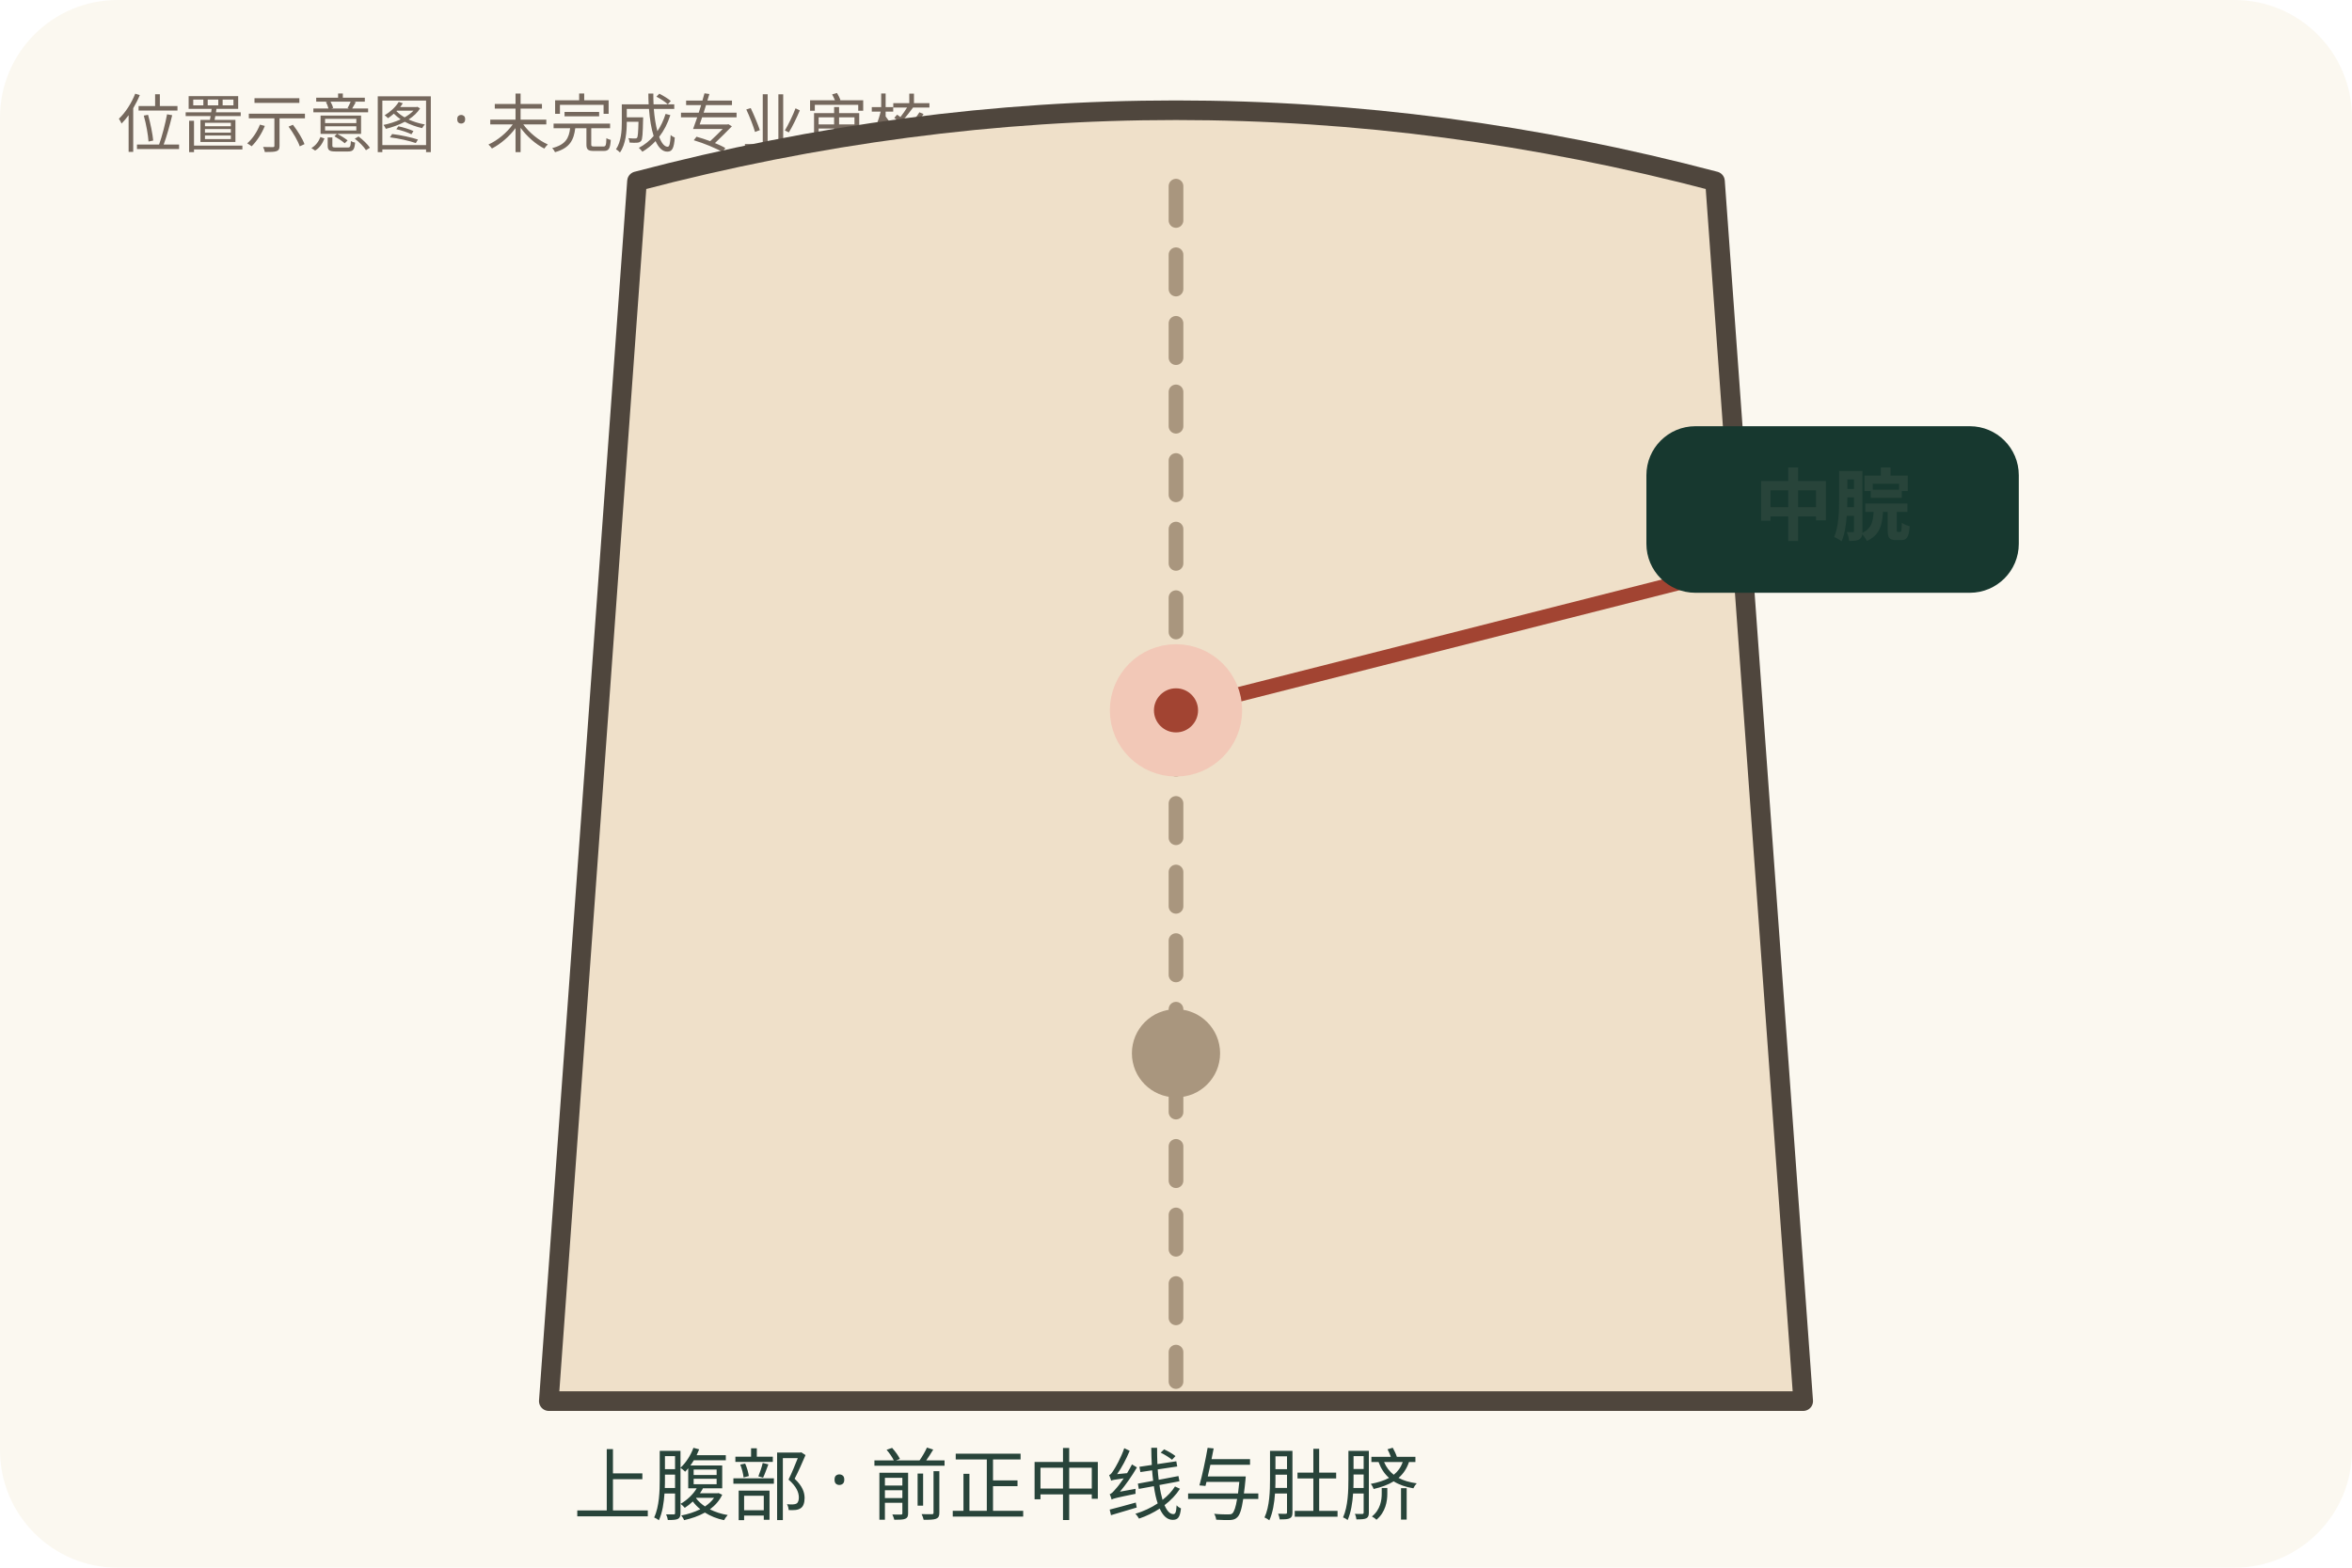
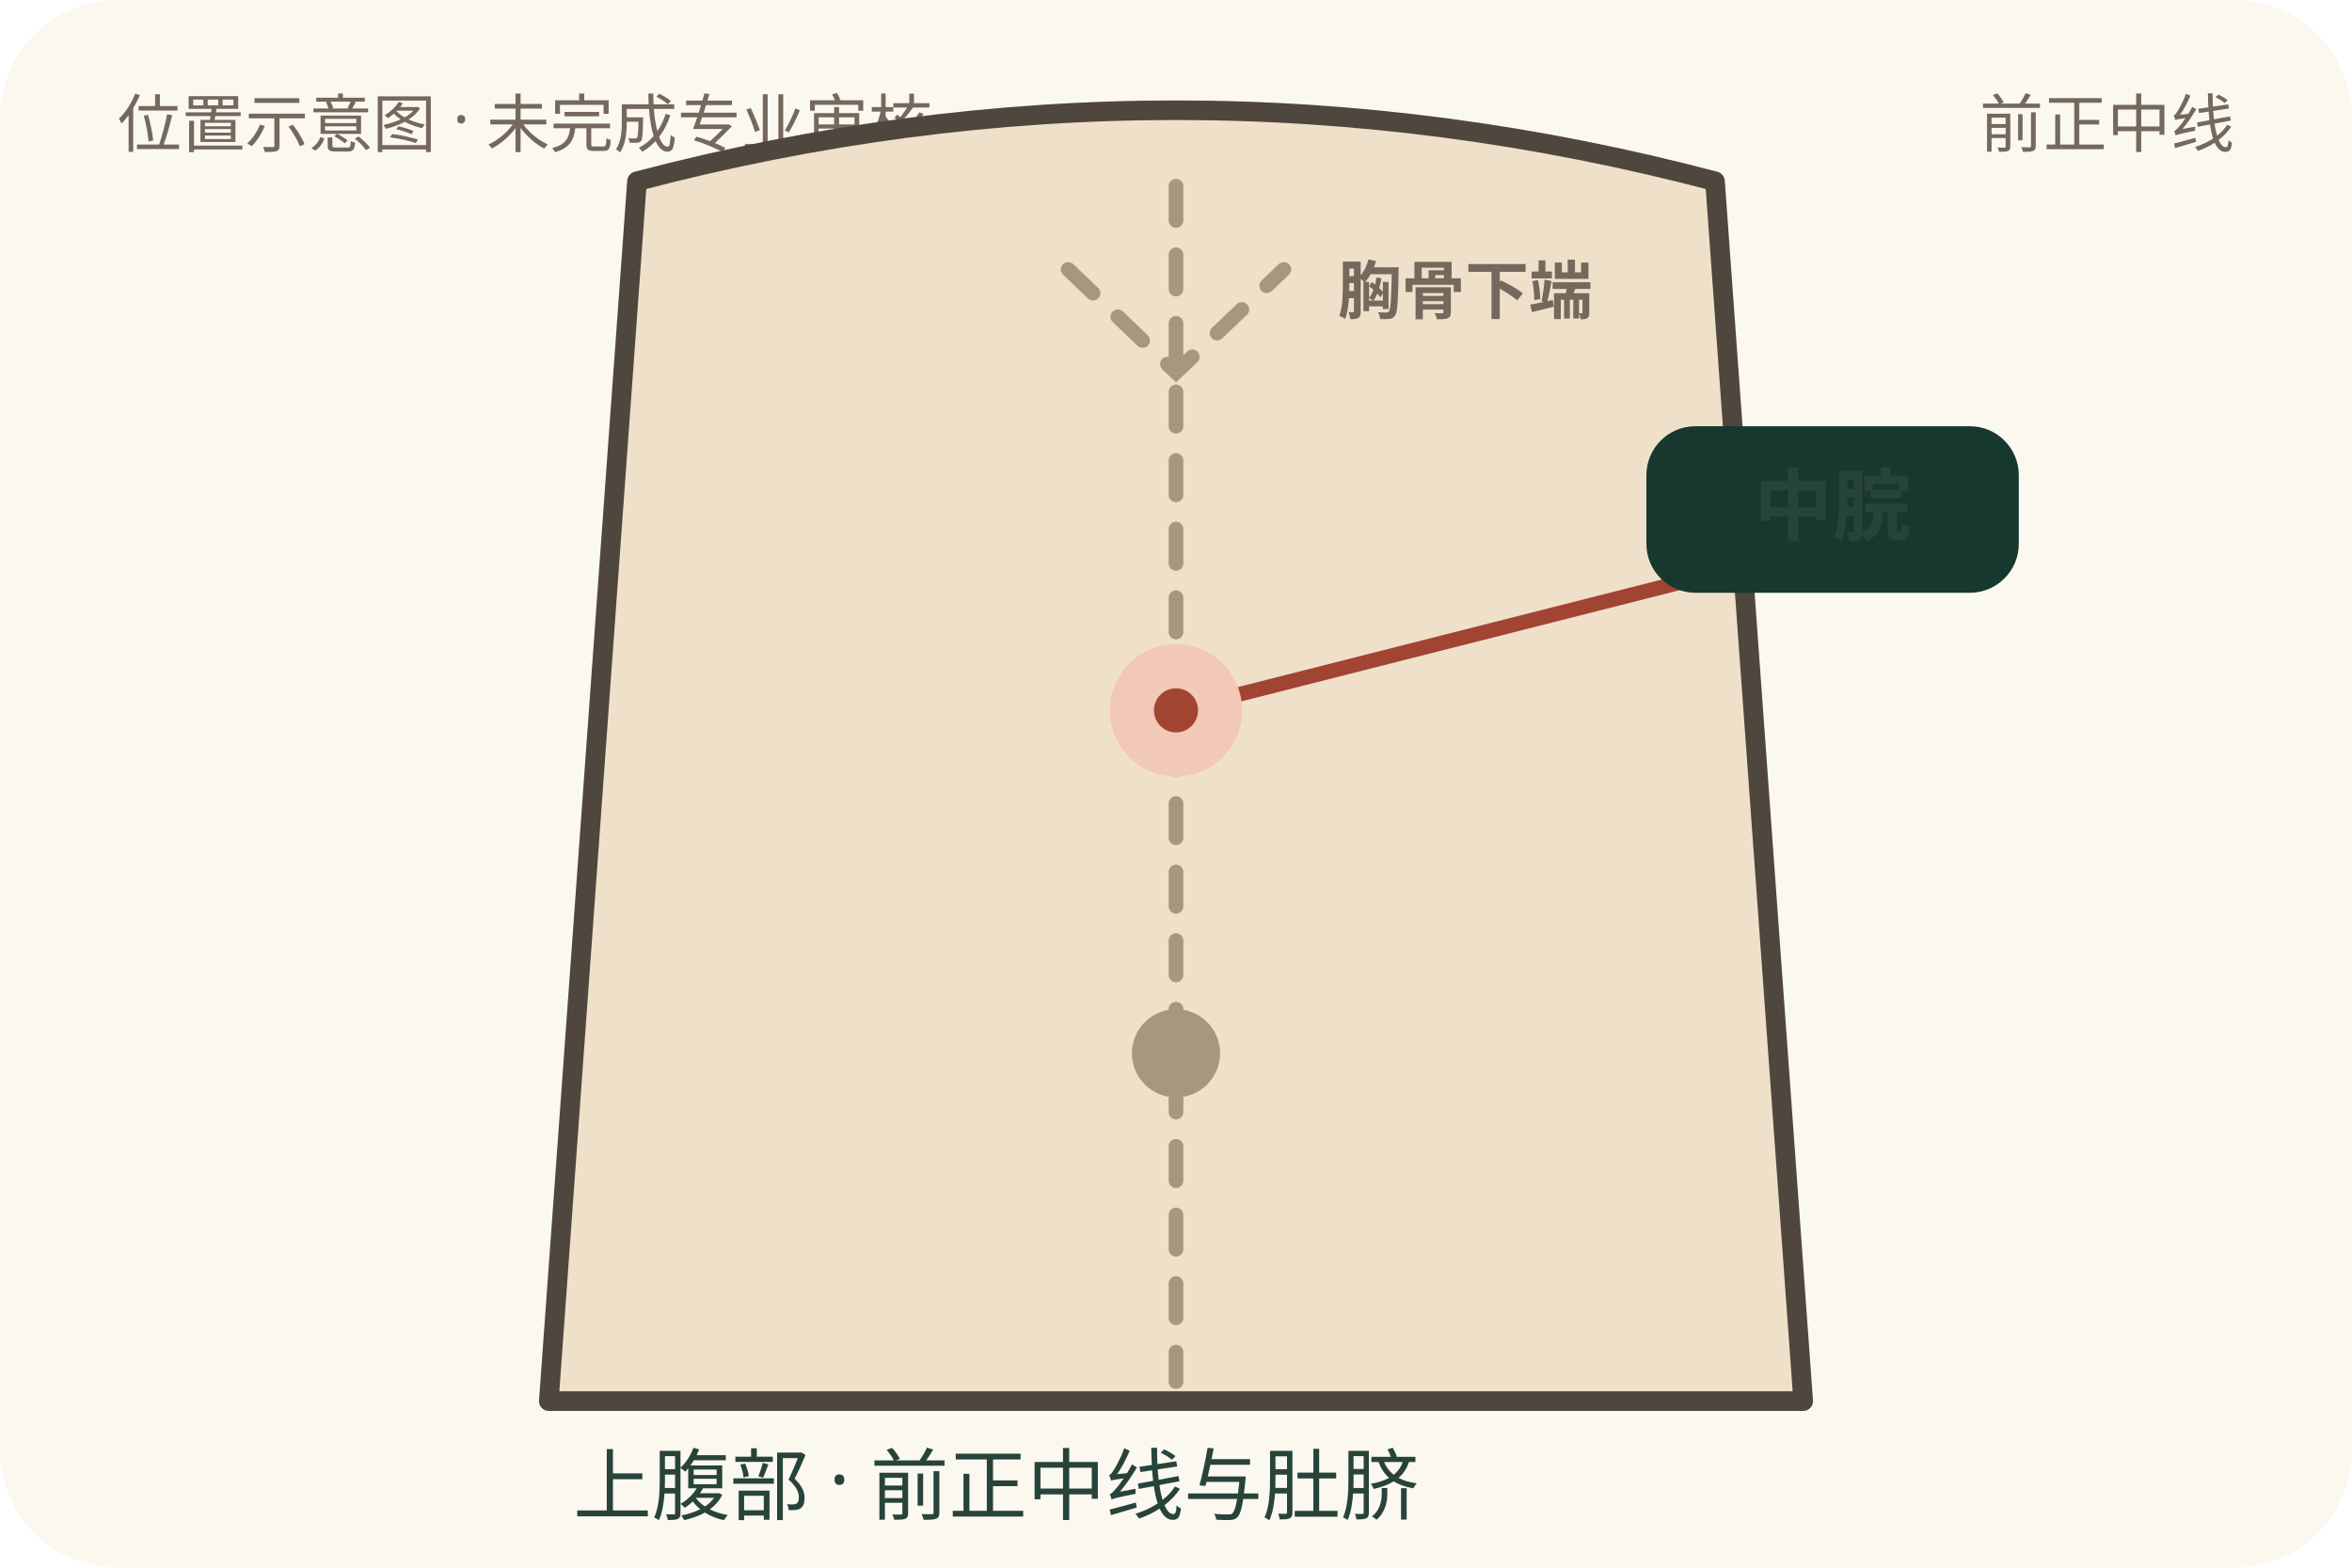
<svg xmlns="http://www.w3.org/2000/svg" viewBox="0 0 480 320" role="img" aria-labelledby="title desc">
  <style>
    .body{fill:#efe0c9;stroke:#4f463d;stroke-width:4;stroke-linejoin:round}
    .landmark{fill:none;stroke:#a9967e;stroke-width:3;stroke-linecap:round;stroke-dasharray:7 7}
    .landmark-fill{fill:#a9967e}
    .leader{fill:none;stroke:#a24432;stroke-width:3}
    .acupoint-marker{fill:#a24432;stroke:#f2c8b7;stroke-width:9}
-     text{fill:#28443a;font:16px sans-serif}.label{font-weight:700}.tag{font-size:13px;fill:#75685d}
+     text{fill:#28443a;font:16px sans-serif}.label{font-weight:700}.tag,.orientation,.landmark-label{font-size:13px;fill:#75685d}.landmark-label{font-weight:700}
  </style>
  <rect width="480" height="320" rx="24" fill="#fbf8f0" />
  <text class="tag" x="24" y="30">位置示意图 · 未完成专业审核</text>
+   <text class="orientation" x="456" y="30" text-anchor="end">前正中线</text>
  <path class="body" d="M130 37 Q240 8 350 37 L368 286 L112 286 Z" />
  <path class="landmark" d="M240 38 L240 282" />
+   <path class="landmark" d="M218 55 L240 76 L262 55" />
+   <text class="landmark-label" x="273" y="64">胸骨下端</text>
  <circle class="landmark-fill" cx="240" cy="215" r="9" />
  <text x="117" y="309">上腹部 · 前正中线与肚脐</text>
  <path class="leader" d="M240 145 L374 111" />
  <circle class="acupoint-marker" cx="240" cy="145" r="9" />
  <rect x="336" y="87" width="76" height="34" rx="10" fill="#17382f" />
  <text class="label" x="374" y="109" text-anchor="middle" fill="#fffaf2">中脘</text>
</svg>
